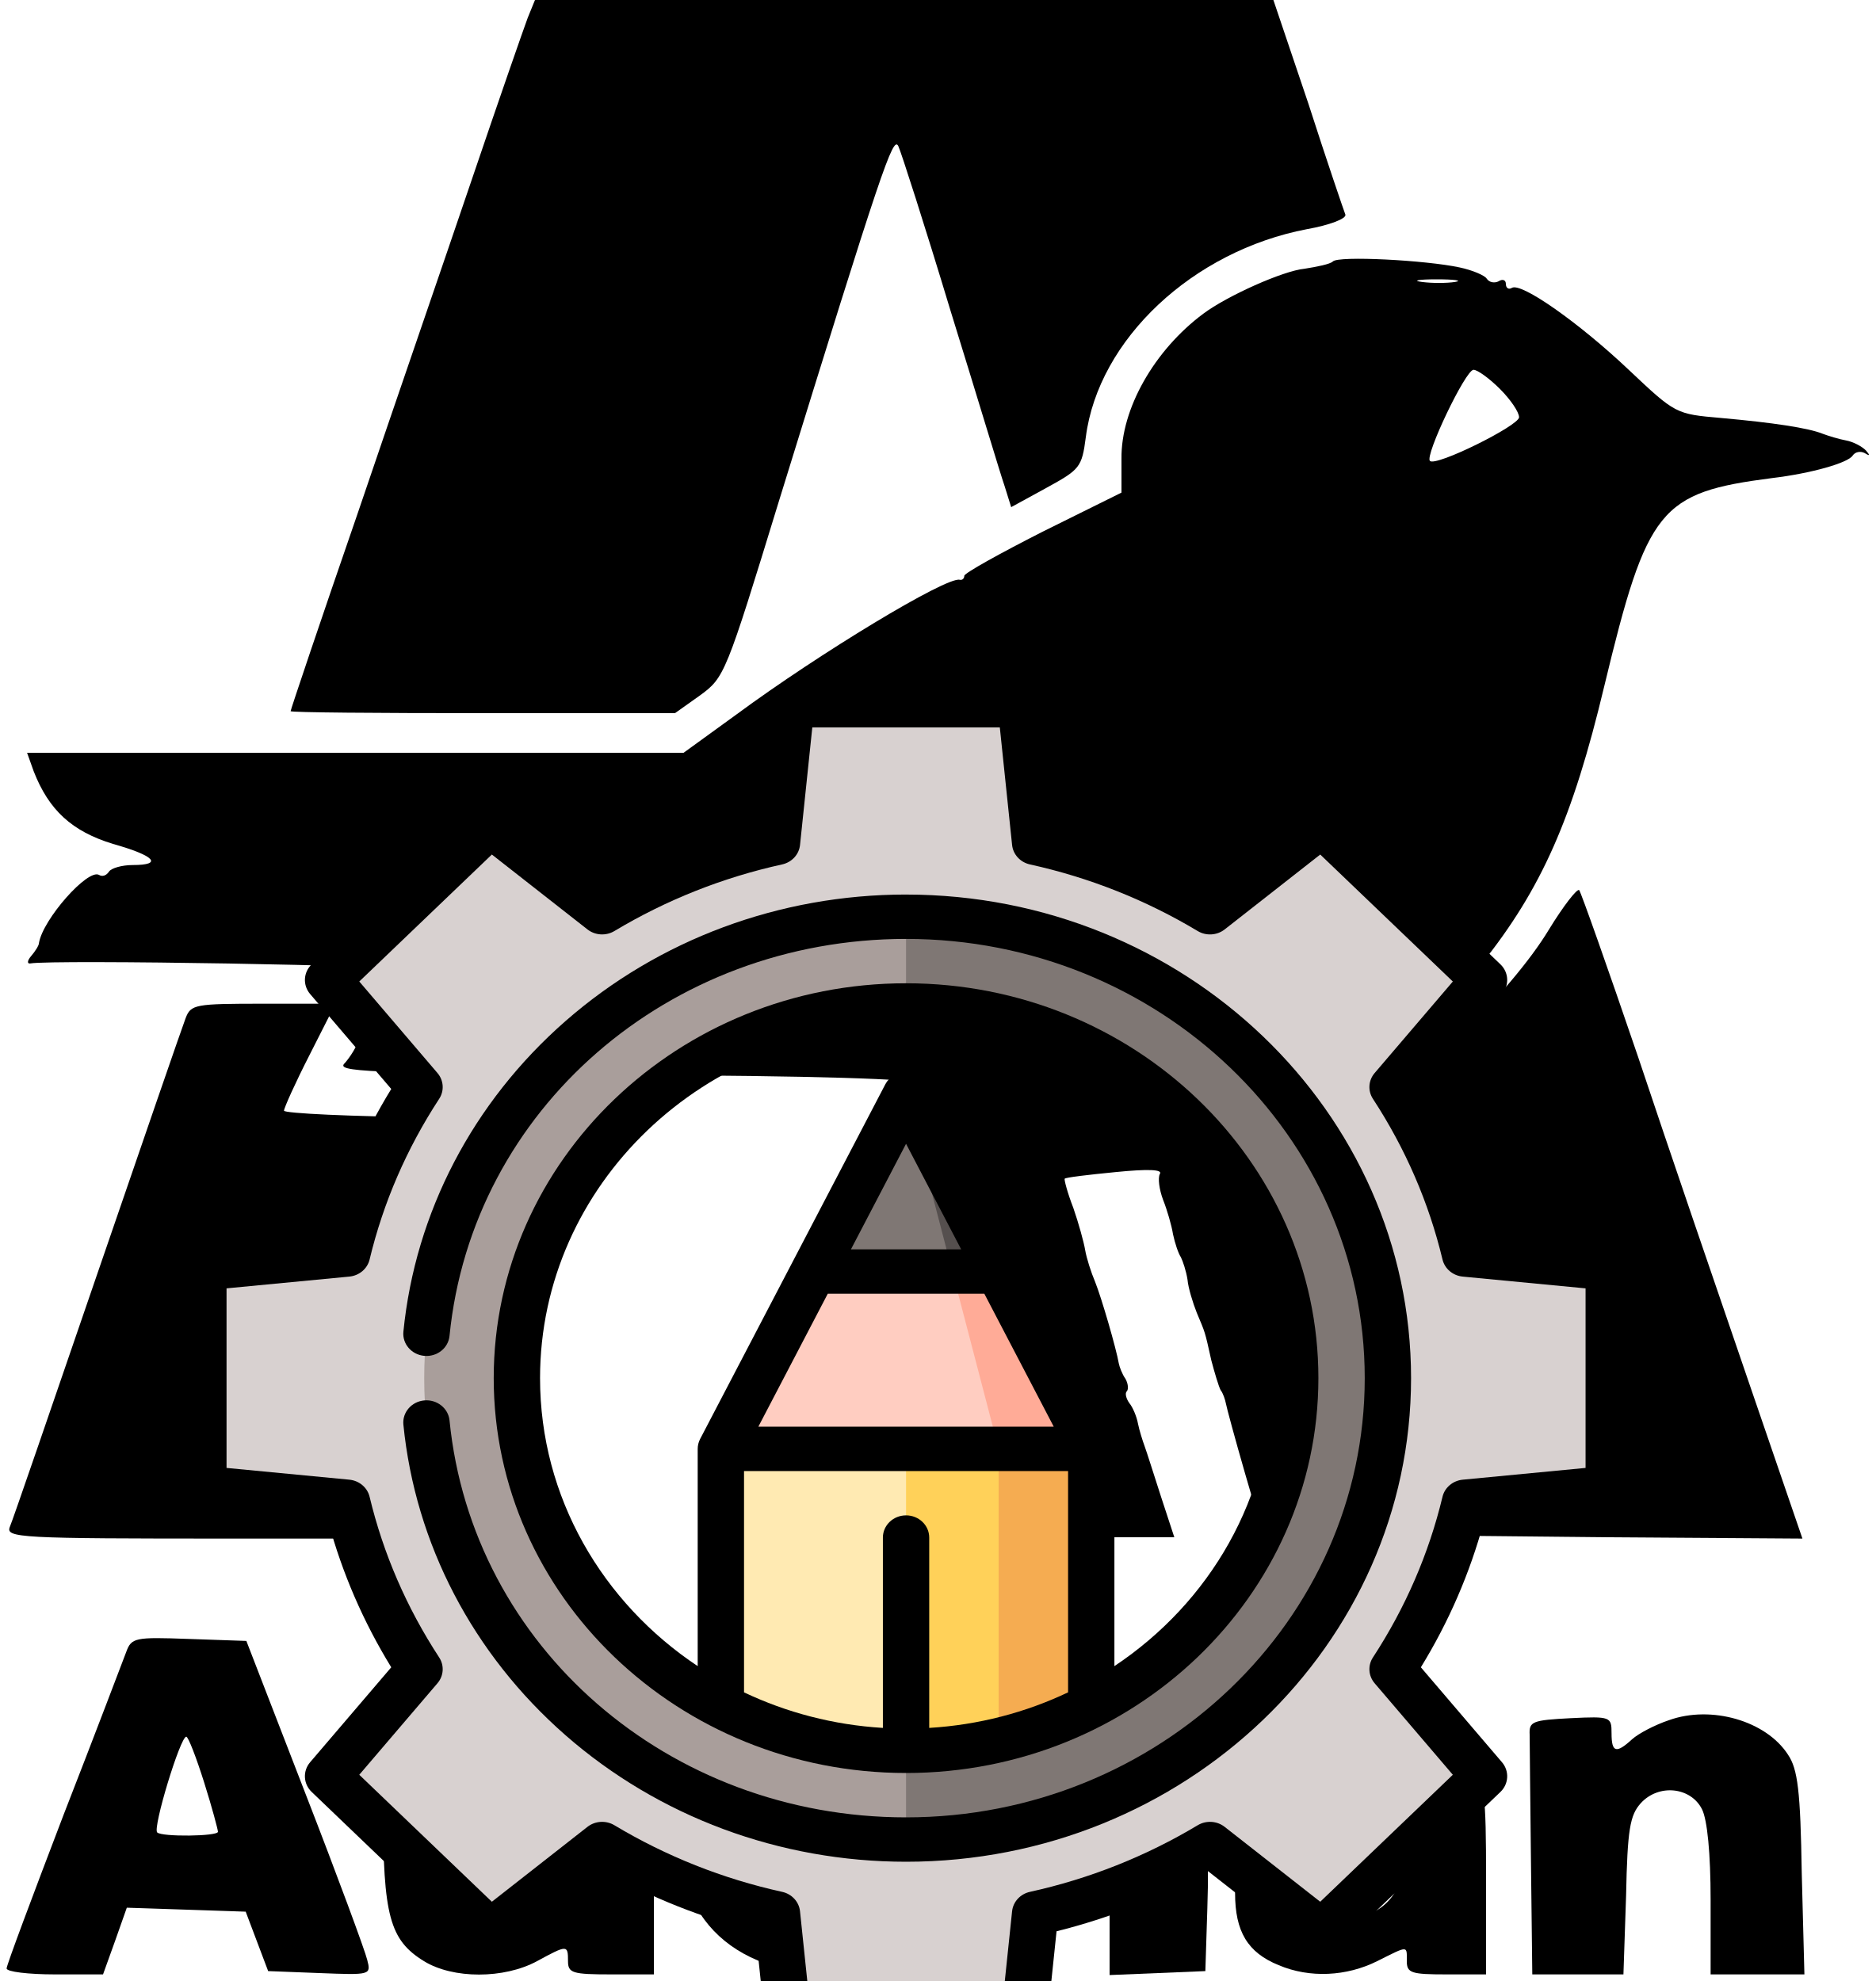
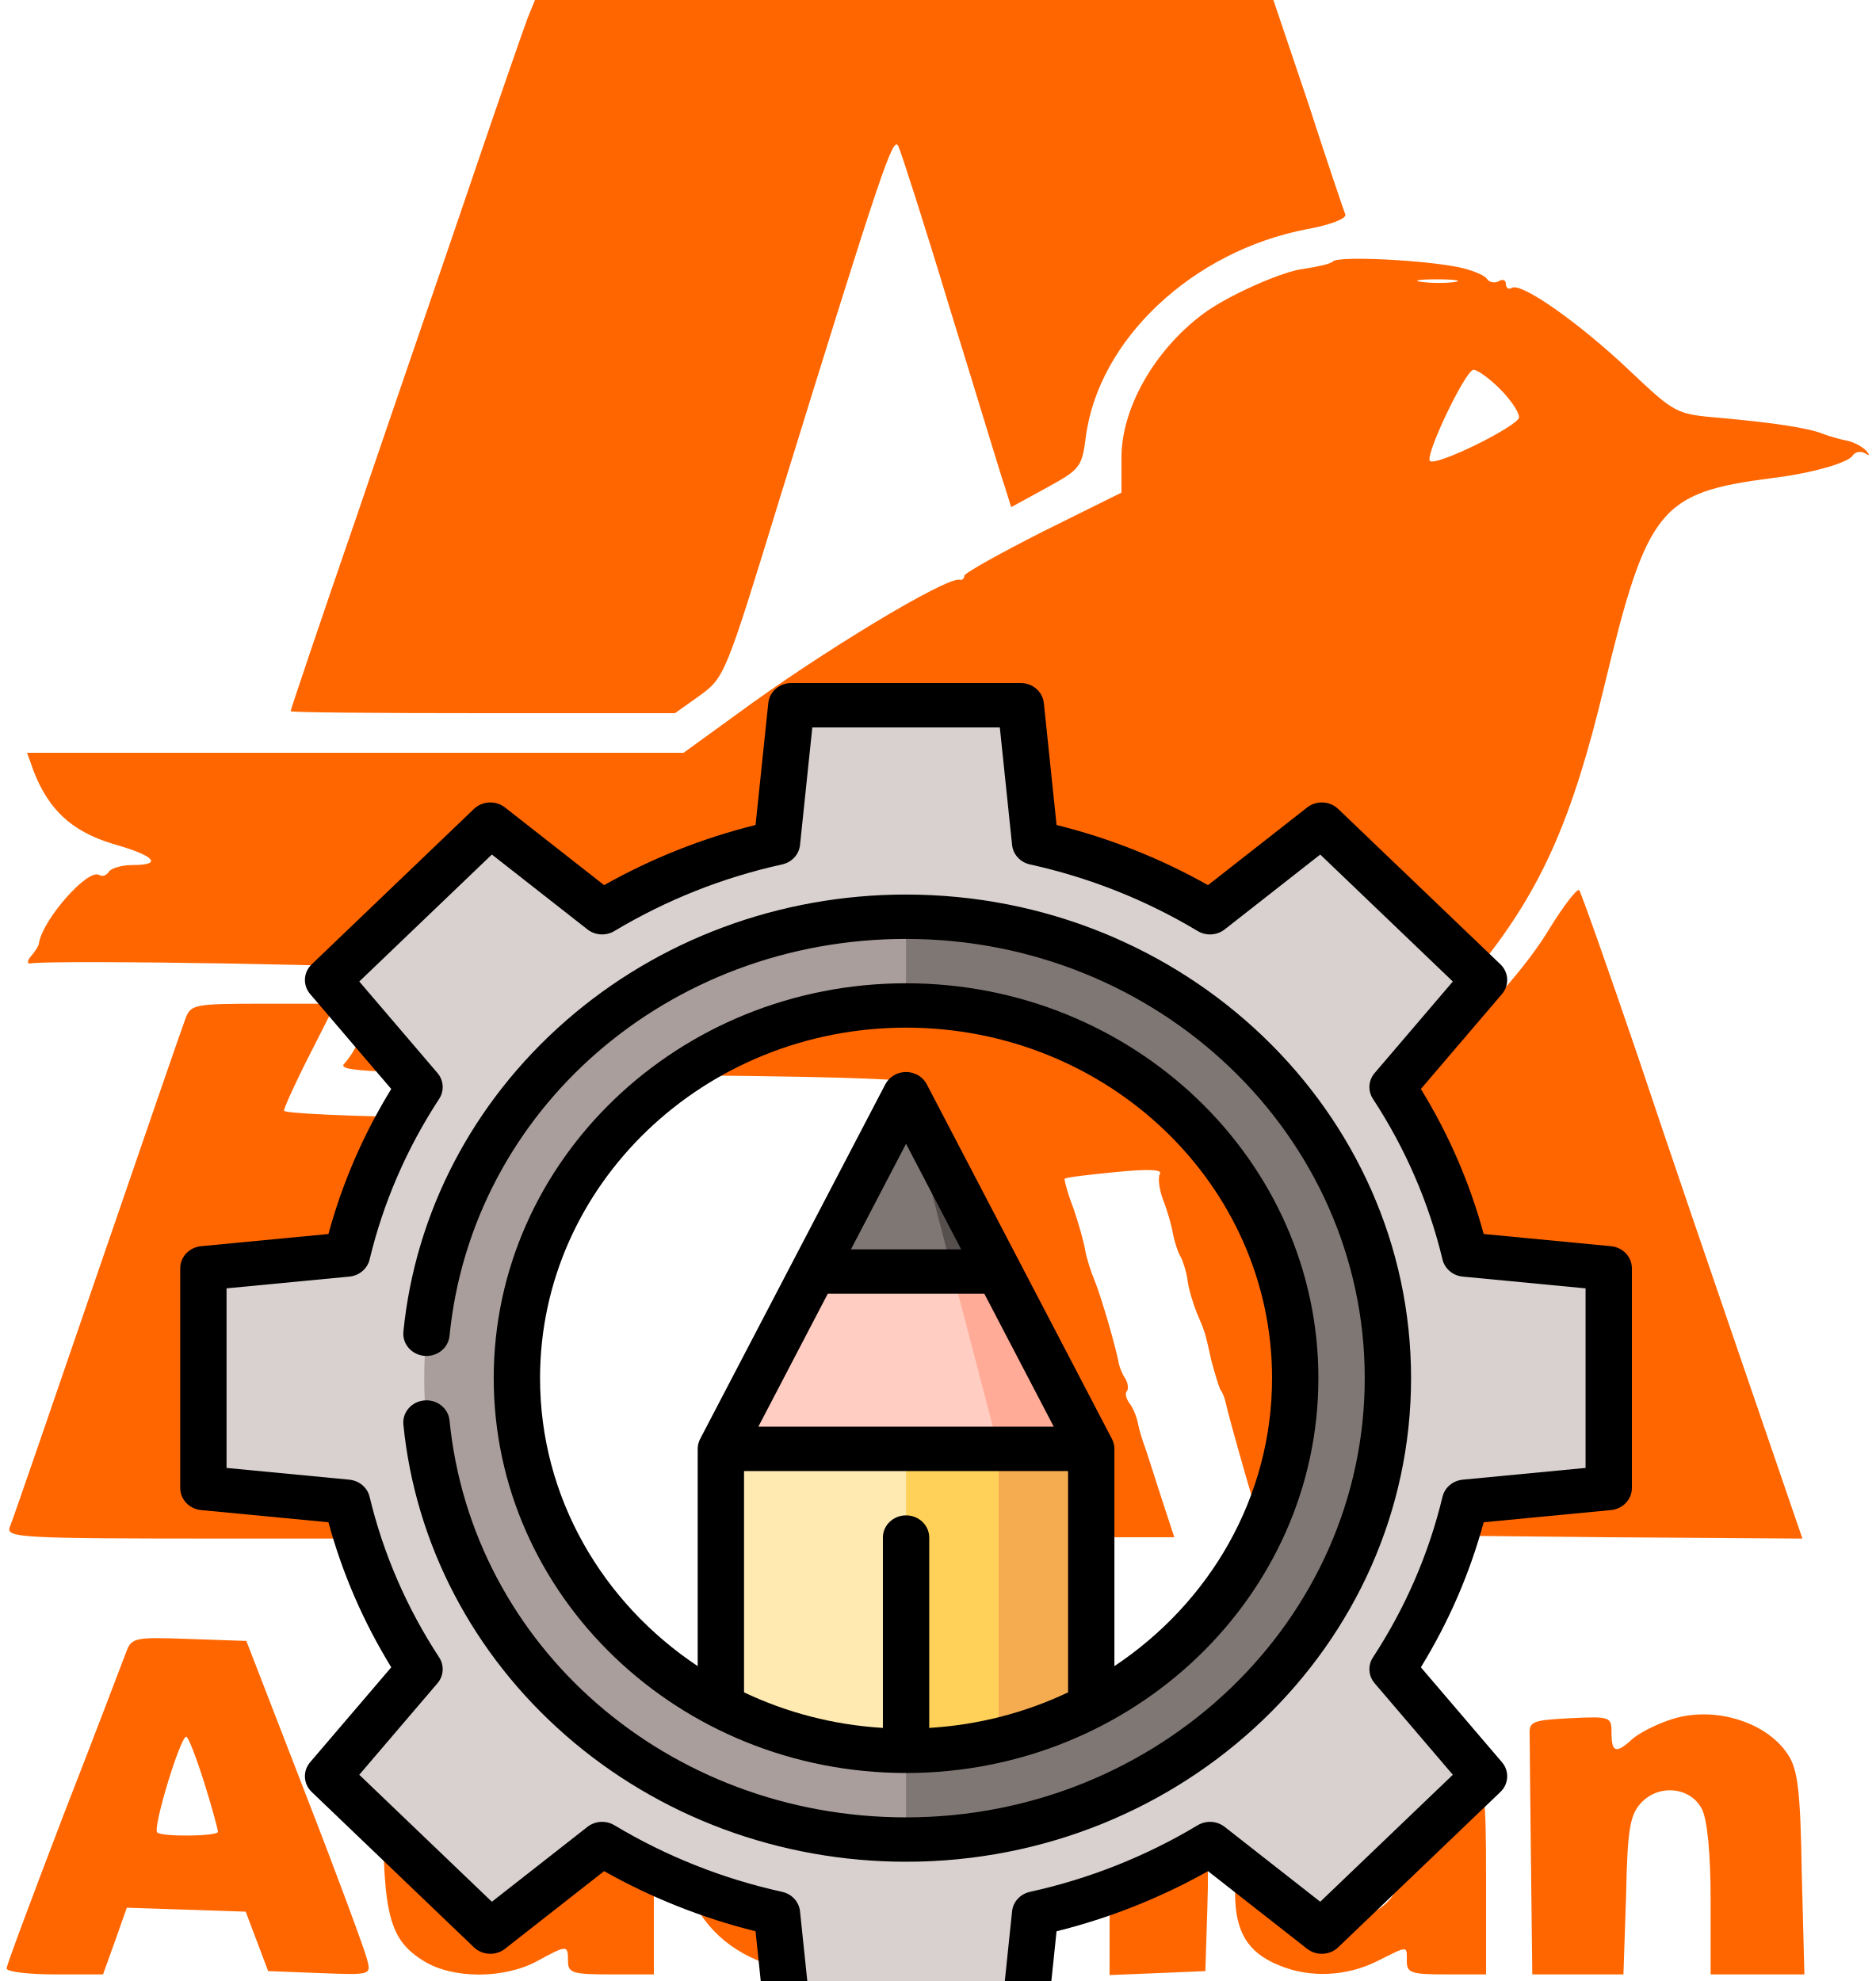
<svg xmlns="http://www.w3.org/2000/svg" version="1.0" width="284pt" height="300pt" viewBox="0 0 284 300" preserveAspectRatio="xMidYMid meet" id="svg289">
  <defs id="defs293" />
-   <g transform="translate(0,300) scale(0.1,-0.1)" fill="#000000" stroke="none" id="g287">
-     <path d="M799 2973 c-6 -16 -44 -125 -84 -243 -40 -118 -119 -347 -174 -509 -56 -162 -101 -296 -101 -298 0 -2 131 -3 291 -3 l291 0 38 27 c37 27 39 32 119 293 157 508 173 554 181 539 4 -8 40 -120 79 -249 40 -129 76 -249 82 -266 l10 -32 53 29 c51 28 54 31 60 77 19 148 162 282 335 315 34 6 60 16 58 22 -2 5 -28 81 -56 168 l-53 157 -559 0 -559 0 -11 -27z" id="path267" />
-     <path d="M2018 2604 c-4 -4 -24 -8 -43 -11 -32 -3 -117 -41 -153 -68 -74 -55 -125 -144 -124 -220 l0 -51 -119 -59 c-65 -33 -119 -63 -119 -67 0 -4 -3 -7 -7 -6 -20 5 -212 -111 -338 -204 l-80 -58 -497 0 -497 0 10 -28 c23 -59 58 -91 120 -110 64 -18 76 -32 30 -32 -17 0 -33 -5 -36 -10 -4 -6 -10 -8 -15 -5 -17 10 -85 -67 -91 -103 0 -4 -6 -13 -12 -20 -6 -7 -6 -12 -1 -11 34 6 574 -3 574 -10 0 -5 -11 -19 -25 -32 -13 -13 -25 -30 -25 -36 0 -7 -4 -13 -9 -13 -5 0 -13 -10 -17 -22 -3 -12 -14 -29 -22 -38 -14 -13 27 -15 423 -18 290 -1 443 -6 451 -13 7 -6 16 -25 20 -42 3 -18 9 -36 12 -42 4 -5 8 -19 9 -30 2 -11 6 -27 10 -35 8 -18 7 -17 17 -60 5 -19 11 -39 14 -45 4 -5 7 -15 8 -21 5 -32 57 -200 65 -210 5 -6 6 -14 2 -17 -3 -4 -1 -12 5 -19 6 -7 10 -17 11 -23 0 -5 8 -40 17 -77 l17 -66 88 0 87 0 -20 61 c-11 34 -22 69 -25 77 -3 8 -8 24 -10 34 -2 11 -8 25 -13 31 -5 7 -7 15 -4 18 3 3 2 12 -2 19 -5 7 -9 18 -10 23 -4 23 -26 99 -36 124 -6 14 -13 36 -15 48 -2 12 -10 41 -18 64 -9 23 -14 43 -13 44 2 2 36 6 77 10 50 5 72 4 67 -3 -3 -6 -1 -23 5 -39 6 -15 13 -39 15 -52 3 -14 8 -29 12 -35 3 -6 8 -21 10 -34 1 -12 8 -35 14 -50 13 -31 12 -27 22 -72 5 -19 11 -39 14 -45 4 -5 7 -15 8 -20 1 -6 14 -54 29 -106 l28 -96 78 -2 c77 -2 98 6 82 31 -4 7 -8 19 -9 26 -2 8 -6 21 -10 30 -9 20 -8 18 -18 62 -5 19 -11 40 -15 45 -3 6 -6 12 -6 15 -3 21 -19 77 -23 85 -4 6 -7 15 -8 20 -4 23 -26 99 -36 124 -6 14 -13 36 -15 49 -2 12 -9 35 -15 50 -6 15 -12 29 -12 32 -1 3 -5 11 -9 18 -6 8 2 18 23 30 162 88 243 152 323 252 91 114 138 220 186 421 65 270 84 293 254 315 59 7 115 23 122 34 4 6 12 7 18 4 8 -5 9 -4 2 4 -6 6 -19 13 -30 15 -11 2 -27 7 -35 10 -22 9 -76 17 -154 24 -69 6 -69 6 -140 73 -75 71 -163 133 -177 124 -5 -3 -9 0 -9 6 0 6 -5 8 -11 4 -6 -3 -14 -2 -18 4 -3 5 -22 13 -41 17 -51 11 -184 18 -192 9z m185 -31 c-13 -2 -35 -2 -50 0 -16 2 -5 4 22 4 28 0 40 -2 28 -4z m68 -162 c16 -16 29 -35 29 -43 -1 -13 -126 -75 -135 -66 -8 8 54 138 66 138 6 0 24 -13 40 -29z" id="path269" />
-     <path d="M2345 1592 c-56 -93 -203 -237 -298 -292 -42 -25 -76 -52 -76 -60 0 -8 37 -139 82 -290 l82 -275 297 -3 297 -2 -83 242 c-46 134 -121 353 -166 488 -46 135 -86 248 -89 252 -3 3 -24 -24 -46 -60z" id="path271" />
-     <path d="M281 1458 c-5 -13 -65 -187 -134 -388 -69 -201 -128 -373 -132 -382 -7 -17 13 -18 334 -18 l340 0 21 68 c11 37 55 180 98 317 l78 250 -228 3 c-125 1 -228 6 -228 10 0 4 17 42 39 85 l39 77 -109 0 c-104 0 -110 -1 -118 -22z" id="path273" />
-     <path d="M191 498 c-5 -13 -47 -124 -95 -247 -47 -123 -86 -227 -86 -232 0 -5 33 -9 73 -9 l73 0 18 50 18 51 90 -3 90 -3 17 -45 17 -45 78 -3 c77 -3 78 -3 72 20 -3 13 -45 127 -94 253 l-89 230 -87 3 c-82 3 -87 2 -95 -20z m118 -197 c12 -38 21 -72 21 -75 0 -7 -85 -8 -92 -1 -7 7 35 145 44 145 3 0 15 -31 27 -69z" id="path275" />
-     <path d="M1412 263 l3 -248 70 0 70 0 1 105 c0 130 17 169 71 170 42 0 53 -34 53 -163 l0 -118 73 3 72 3 3 95 c6 174 -16 247 -83 279 -43 21 -107 18 -149 -7 l-36 -21 0 74 0 75 -75 0 -75 0 2 -247z" id="path277" />
-     <path d="M1177 396 c-86 -23 -132 -73 -143 -157 -20 -142 84 -238 246 -227 37 3 72 8 79 12 12 8 16 106 3 106 -4 0 -23 -4 -42 -10 -44 -13 -104 3 -125 33 -17 24 -20 79 -5 106 20 38 92 50 153 26 15 -6 17 0 17 48 l0 55 -50 11 c-62 13 -72 13 -133 -3z" id="path279" />
-     <path d="M1980 399 c-60 -14 -70 -24 -70 -70 0 -44 1 -45 61 -23 50 18 103 13 130 -12 29 -26 23 -34 -26 -34 -74 0 -142 -19 -175 -50 -25 -24 -30 -35 -30 -77 0 -58 19 -90 66 -109 47 -20 103 -17 149 6 48 24 45 24 45 0 0 -18 7 -20 60 -20 l60 0 0 144 c0 132 -2 146 -23 176 -12 19 -37 42 -55 53 -39 23 -130 30 -192 16z m140 -235 c0 -48 -61 -84 -99 -58 -26 18 -27 49 -3 63 9 6 36 11 60 11 32 0 42 -4 42 -16z" id="path281" />
-     <path d="M2527 395 c-21 -7 -46 -20 -56 -29 -24 -22 -31 -20 -31 9 0 25 -1 26 -62 23 -58 -3 -63 -5 -62 -25 0 -13 1 -99 2 -193 l2 -170 69 0 69 0 4 119 c2 101 6 122 22 140 27 30 76 25 93 -9 8 -16 13 -67 13 -137 l0 -113 71 0 71 0 -4 153 c-2 125 -6 158 -21 180 -33 51 -116 75 -180 52z" id="path283" />
-     <path d="M580 260 c0 -161 10 -198 62 -230 44 -27 121 -27 171 0 46 25 47 25 47 0 0 -18 7 -20 65 -20 l65 0 0 195 0 195 -70 0 -70 0 0 -92 c0 -144 -23 -195 -83 -186 -36 5 -47 44 -47 166 l0 112 -70 0 -70 0 0 -140z" id="path285" />
+   <g transform="translate(0,300) scale(0.1,-0.1)" fill="#000000" stroke="none" id="g287" style="fill:#ff6600">
+     <path d="M799 2973 c-6 -16 -44 -125 -84 -243 -40 -118 -119 -347 -174 -509 -56 -162 -101 -296 -101 -298 0 -2 131 -3 291 -3 l291 0 38 27 c37 27 39 32 119 293 157 508 173 554 181 539 4 -8 40 -120 79 -249 40 -129 76 -249 82 -266 l10 -32 53 29 c51 28 54 31 60 77 19 148 162 282 335 315 34 6 60 16 58 22 -2 5 -28 81 -56 168 l-53 157 -559 0 -559 0 -11 -27z" id="path267" style="fill:#ff6600" />
+     <path d="M2018 2604 c-4 -4 -24 -8 -43 -11 -32 -3 -117 -41 -153 -68 -74 -55 -125 -144 -124 -220 l0 -51 -119 -59 c-65 -33 -119 -63 -119 -67 0 -4 -3 -7 -7 -6 -20 5 -212 -111 -338 -204 l-80 -58 -497 0 -497 0 10 -28 c23 -59 58 -91 120 -110 64 -18 76 -32 30 -32 -17 0 -33 -5 -36 -10 -4 -6 -10 -8 -15 -5 -17 10 -85 -67 -91 -103 0 -4 -6 -13 -12 -20 -6 -7 -6 -12 -1 -11 34 6 574 -3 574 -10 0 -5 -11 -19 -25 -32 -13 -13 -25 -30 -25 -36 0 -7 -4 -13 -9 -13 -5 0 -13 -10 -17 -22 -3 -12 -14 -29 -22 -38 -14 -13 27 -15 423 -18 290 -1 443 -6 451 -13 7 -6 16 -25 20 -42 3 -18 9 -36 12 -42 4 -5 8 -19 9 -30 2 -11 6 -27 10 -35 8 -18 7 -17 17 -60 5 -19 11 -39 14 -45 4 -5 7 -15 8 -21 5 -32 57 -200 65 -210 5 -6 6 -14 2 -17 -3 -4 -1 -12 5 -19 6 -7 10 -17 11 -23 0 -5 8 -40 17 -77 l17 -66 88 0 87 0 -20 61 c-11 34 -22 69 -25 77 -3 8 -8 24 -10 34 -2 11 -8 25 -13 31 -5 7 -7 15 -4 18 3 3 2 12 -2 19 -5 7 -9 18 -10 23 -4 23 -26 99 -36 124 -6 14 -13 36 -15 48 -2 12 -10 41 -18 64 -9 23 -14 43 -13 44 2 2 36 6 77 10 50 5 72 4 67 -3 -3 -6 -1 -23 5 -39 6 -15 13 -39 15 -52 3 -14 8 -29 12 -35 3 -6 8 -21 10 -34 1 -12 8 -35 14 -50 13 -31 12 -27 22 -72 5 -19 11 -39 14 -45 4 -5 7 -15 8 -20 1 -6 14 -54 29 -106 l28 -96 78 -2 c77 -2 98 6 82 31 -4 7 -8 19 -9 26 -2 8 -6 21 -10 30 -9 20 -8 18 -18 62 -5 19 -11 40 -15 45 -3 6 -6 12 -6 15 -3 21 -19 77 -23 85 -4 6 -7 15 -8 20 -4 23 -26 99 -36 124 -6 14 -13 36 -15 49 -2 12 -9 35 -15 50 -6 15 -12 29 -12 32 -1 3 -5 11 -9 18 -6 8 2 18 23 30 162 88 243 152 323 252 91 114 138 220 186 421 65 270 84 293 254 315 59 7 115 23 122 34 4 6 12 7 18 4 8 -5 9 -4 2 4 -6 6 -19 13 -30 15 -11 2 -27 7 -35 10 -22 9 -76 17 -154 24 -69 6 -69 6 -140 73 -75 71 -163 133 -177 124 -5 -3 -9 0 -9 6 0 6 -5 8 -11 4 -6 -3 -14 -2 -18 4 -3 5 -22 13 -41 17 -51 11 -184 18 -192 9z m185 -31 c-13 -2 -35 -2 -50 0 -16 2 -5 4 22 4 28 0 40 -2 28 -4z m68 -162 c16 -16 29 -35 29 -43 -1 -13 -126 -75 -135 -66 -8 8 54 138 66 138 6 0 24 -13 40 -29z" id="path269" style="fill:#ff6600" />
+     <path d="M2345 1592 c-56 -93 -203 -237 -298 -292 -42 -25 -76 -52 -76 -60 0 -8 37 -139 82 -290 l82 -275 297 -3 297 -2 -83 242 c-46 134 -121 353 -166 488 -46 135 -86 248 -89 252 -3 3 -24 -24 -46 -60z" id="path271" style="fill:#ff6600" />
+     <path d="M281 1458 c-5 -13 -65 -187 -134 -388 -69 -201 -128 -373 -132 -382 -7 -17 13 -18 334 -18 l340 0 21 68 c11 37 55 180 98 317 l78 250 -228 3 c-125 1 -228 6 -228 10 0 4 17 42 39 85 l39 77 -109 0 c-104 0 -110 -1 -118 -22z" id="path273" style="fill:#ff6600" />
+     <path d="M191 498 c-5 -13 -47 -124 -95 -247 -47 -123 -86 -227 -86 -232 0 -5 33 -9 73 -9 l73 0 18 50 18 51 90 -3 90 -3 17 -45 17 -45 78 -3 c77 -3 78 -3 72 20 -3 13 -45 127 -94 253 l-89 230 -87 3 c-82 3 -87 2 -95 -20z m118 -197 c12 -38 21 -72 21 -75 0 -7 -85 -8 -92 -1 -7 7 35 145 44 145 3 0 15 -31 27 -69z" id="path275" style="fill:#ff6600" />
+     <path d="M1412 263 l3 -248 70 0 70 0 1 105 c0 130 17 169 71 170 42 0 53 -34 53 -163 l0 -118 73 3 72 3 3 95 c6 174 -16 247 -83 279 -43 21 -107 18 -149 -7 l-36 -21 0 74 0 75 -75 0 -75 0 2 -247z" id="path277" style="fill:#ff6600" />
+     <path d="M1177 396 c-86 -23 -132 -73 -143 -157 -20 -142 84 -238 246 -227 37 3 72 8 79 12 12 8 16 106 3 106 -4 0 -23 -4 -42 -10 -44 -13 -104 3 -125 33 -17 24 -20 79 -5 106 20 38 92 50 153 26 15 -6 17 0 17 48 l0 55 -50 11 c-62 13 -72 13 -133 -3z" id="path279" style="fill:#ff6600" />
+     <path d="M1980 399 c-60 -14 -70 -24 -70 -70 0 -44 1 -45 61 -23 50 18 103 13 130 -12 29 -26 23 -34 -26 -34 -74 0 -142 -19 -175 -50 -25 -24 -30 -35 -30 -77 0 -58 19 -90 66 -109 47 -20 103 -17 149 6 48 24 45 24 45 0 0 -18 7 -20 60 -20 l60 0 0 144 c0 132 -2 146 -23 176 -12 19 -37 42 -55 53 -39 23 -130 30 -192 16z m140 -235 c0 -48 -61 -84 -99 -58 -26 18 -27 49 -3 63 9 6 36 11 60 11 32 0 42 -4 42 -16z" id="path281" style="fill:#ff6600" />
+     <path d="M2527 395 c-21 -7 -46 -20 -56 -29 -24 -22 -31 -20 -31 9 0 25 -1 26 -62 23 -58 -3 -63 -5 -62 -25 0 -13 1 -99 2 -193 l2 -170 69 0 69 0 4 119 c2 101 6 122 22 140 27 30 76 25 93 -9 8 -16 13 -67 13 -137 l0 -113 71 0 71 0 -4 153 c-2 125 -6 158 -21 180 -33 51 -116 75 -180 52z" id="path283" style="fill:#ff6600" />
+     <path d="M580 260 c0 -161 10 -198 62 -230 44 -27 121 -27 171 0 46 25 47 25 47 0 0 -18 7 -20 65 -20 l65 0 0 195 0 195 -70 0 -70 0 0 -92 c0 -144 -23 -195 -83 -186 -36 5 -47 44 -47 166 l0 112 -70 0 -70 0 0 -140z" id="path285" style="fill:#ff6600" />
  </g>
  <g id="layer1" />
  <polygon style="fill:#554f4e" points="256,249.395 288.658,216.737 256,151.421 " id="polygon357" transform="matrix(0.4292867,0,0,0.4111772,27.28546,103.4418)" />
  <polygon style="fill:#7f7774" points="247.835,249.395 272.33,216.737 256,151.421 223.342,216.737 " id="polygon359" transform="matrix(0.4292867,0,0,0.4111772,27.28546,103.4418)" />
  <polygon style="fill:#ffab97" points="321.316,282.054 288.658,216.737 272.33,216.737 272.33,314.712 " id="polygon361" transform="matrix(0.4292867,0,0,0.4111772,27.28546,103.4418)" />
  <polygon style="fill:#ffcdc1" points="223.342,216.737 190.684,282.054 256,351.116 288.658,282.054 272.33,216.737 " id="polygon363" transform="matrix(0.4292867,0,0,0.4111772,27.28546,103.4418)" />
  <polygon style="fill:#f5ac51" points="321.316,425.941 321.316,282.054 288.658,282.054 266.886,425.941 " id="polygon365" transform="matrix(0.4292867,0,0,0.4111772,27.28546,103.4418)" />
  <polygon style="fill:#ffeab2" points="190.684,425.941 190.684,282.054 256,282.054 275.594,314.713 275.594,425.941 " id="polygon367" transform="matrix(0.4292867,0,0,0.4111772,27.28546,103.4418)" />
  <rect x="137.183" y="219.418" style="fill:#ffd159;stroke-width:0.42" width="14.02" height="59.161" id="rect369" />
  <path style="fill:#d8d1d0;stroke-width:0.42" d="m 243.573,192.068 v 33.272 l -21.75,2.083 c -2.188,9.12 -5.944,17.662 -10.976,25.361 l 13.847,16.21 -24.566,23.529 -16.924,-13.263 c -8.039,4.82 -16.957,8.416 -26.478,10.513 l -2.175,20.833 h -34.737 l -2.175,-20.833 c -9.521,-2.096 -18.44,-5.693 -26.478,-10.513 l -16.924,13.263 -24.566,-23.529 13.847,-16.21 c -5.032,-7.7 -8.787,-16.241 -10.976,-25.361 l -21.75,-2.083 v -33.272 l 21.75,-2.083 c 2.188,-9.12 5.944,-17.662 10.976,-25.361 l -13.847,-16.21 24.566,-23.529 16.924,13.263 c 8.039,-4.82 16.957,-8.416 26.478,-10.513 l 2.175,-20.833 h 34.737 l 2.175,20.833 c 9.521,2.096 18.44,5.693 26.478,10.513 l 16.924,-13.263 24.566,23.529 -13.847,16.21 c 5.032,7.7 8.787,16.241 10.976,25.361 z M 205.46,208.704 c 0,-36.119 -30.567,-65.397 -68.277,-65.397 -37.706,0 -68.277,29.277 -68.277,65.397 0,36.119 30.571,65.396 68.277,65.396 37.71,0 68.277,-29.277 68.277,-65.396 z" id="path371" />
  <path style="fill:#7f7774;stroke-width:0.42" d="m 137.183,138.828 c 40.292,0 72.953,31.283 72.953,69.875 0,38.593 -32.661,69.876 -72.953,69.876 l -4.677,-6.719 4.677,-6.719 c 32.544,0 58.924,-25.267 58.924,-56.438 0,-31.171 -26.38,-56.438 -58.924,-56.438 l -4.677,-6.719 z" id="path373" />
  <path style="fill:#a99e9b;stroke-width:0.42" d="m 137.183,138.828 v 13.438 c -32.544,0 -58.924,25.267 -58.924,56.438 0,31.171 26.38,56.438 58.924,56.438 v 13.438 c -40.288,0 -72.953,-31.283 -72.953,-69.875 0,-38.593 32.665,-69.876 72.953,-69.876 z" id="path375" />
  <path d="m 243.922,188.723 -19.282,-1.847 c -2.09,-7.706 -5.28,-15.073 -9.51,-21.963 l 12.279,-14.375 c 1.141,-1.335 1.04,-3.282 -0.234,-4.502 l -24.564,-23.528 c -1.274,-1.22 -3.306,-1.318 -4.701,-0.225 l -15.008,11.761 c -7.194,-4.051 -14.885,-7.107 -22.93,-9.108 l -1.928,-18.469 c -0.179,-1.718 -1.688,-3.026 -3.49,-3.026 h -34.739 c -1.802,0 -3.311,1.308 -3.49,3.025 l -1.928,18.469 c -8.045,2.002 -15.737,5.057 -22.93,9.108 l -15.008,-11.761 c -1.395,-1.093 -3.427,-0.996 -4.701,0.225 l -24.565,23.529 c -1.275,1.221 -1.375,3.167 -0.234,4.502 l 12.279,14.375 c -4.23,6.889 -7.42,14.257 -9.51,21.963 l -19.282,1.847 c -1.793,0.172 -3.158,1.618 -3.158,3.343 v 33.274 c 0,1.726 1.366,3.171 3.159,3.343 l 19.282,1.847 c 2.09,7.706 5.28,15.073 9.51,21.963 L 46.957,266.868 c -1.141,1.335 -1.04,3.282 0.234,4.502 l 24.565,23.528 c 1.275,1.221 3.306,1.318 4.701,0.225 L 91.465,283.362 c 7.194,4.051 14.885,7.107 22.93,9.108 l 1.928,18.469 c 0.179,1.717 1.688,3.025 3.49,3.025 h 34.739 c 1.802,0 3.311,-1.308 3.49,-3.025 l 1.928,-18.469 c 8.045,-2.002 15.737,-5.057 22.93,-9.108 l 15.008,11.761 c 1.394,1.092 3.427,0.996 4.701,-0.225 l 24.565,-23.528 c 1.275,-1.221 1.375,-3.167 0.234,-4.502 l -12.279,-14.375 c 4.23,-6.889 7.42,-14.257 9.51,-21.963 l 19.282,-1.847 c 1.793,-0.171 3.159,-1.617 3.159,-3.343 v -33.274 c -4.3e-4,-1.726 -1.366,-3.171 -3.159,-3.343 z m -3.856,33.577 -18.592,1.781 c -1.497,0.143 -2.732,1.185 -3.069,2.59 -2.068,8.613 -5.612,16.799 -10.533,24.328 -0.798,1.222 -0.694,2.795 0.258,3.91 l 11.839,13.86 -20.076,19.229 -14.47,-11.34 c -1.164,-0.913 -2.807,-1.012 -4.082,-0.247 -7.862,4.713 -16.407,8.108 -25.399,10.089 -1.466,0.323 -2.554,1.505 -2.704,2.939 l -1.86,17.807 h -28.391 l -1.859,-17.807 c -0.15,-1.434 -1.237,-2.617 -2.704,-2.939 -8.992,-1.981 -17.538,-5.375 -25.4,-10.089 -1.275,-0.765 -2.918,-0.665 -4.082,0.247 l -14.47,11.34 -20.076,-19.229 11.839,-13.86 c 0.953,-1.116 1.057,-2.688 0.258,-3.91 -4.921,-7.529 -8.466,-15.714 -10.533,-24.328 -0.338,-1.405 -1.572,-2.446 -3.069,-2.59 L 34.3,222.3 v -27.194 l 18.592,-1.781 c 1.497,-0.143 2.732,-1.185 3.069,-2.59 2.068,-8.613 5.612,-16.799 10.533,-24.328 0.798,-1.222 0.694,-2.795 -0.258,-3.91 l -11.839,-13.86 20.076,-19.229 14.47,11.34 c 1.164,0.913 2.807,1.012 4.082,0.247 7.862,-4.713 16.407,-8.108 25.4,-10.089 1.466,-0.323 2.554,-1.505 2.704,-2.939 l 1.86,-17.806 h 28.391 l 1.859,17.807 c 0.15,1.434 1.237,2.617 2.704,2.94 8.992,1.981 17.538,5.375 25.399,10.089 1.275,0.765 2.918,0.665 4.082,-0.247 l 14.47,-11.34 20.076,19.229 -11.839,13.86 c -0.953,1.116 -1.057,2.688 -0.258,3.91 4.921,7.529 8.466,15.714 10.533,24.328 0.337,1.405 1.572,2.447 3.069,2.59 l 18.592,1.781 z" id="path377" style="stroke-width:0.42" />
  <path d="m 137.184,135.468 c -19.14,0 -37.456,6.807 -51.572,19.169 -14.024,12.28 -22.738,28.981 -24.535,47.028 -0.184,1.847 1.23,3.487 3.158,3.664 1.939,0.177 3.641,-1.178 3.825,-3.025 3.415,-34.272 33.132,-60.116 69.125,-60.116 38.292,0 69.446,29.839 69.446,66.516 0,36.677 -31.153,66.516 -69.446,66.516 -35.994,0 -65.71,-25.845 -69.125,-60.117 -0.184,-1.847 -1.904,-3.201 -3.825,-3.025 -1.929,0.176 -3.342,1.816 -3.159,3.664 1.798,18.046 10.511,34.748 24.535,47.029 14.117,12.361 32.432,19.169 51.573,19.169 42.16,0 76.461,-32.853 76.461,-73.235 0,-40.382 -34.3,-73.234 -76.46,-73.234 z" id="path379" style="stroke-width:0.42" />
  <path d="m 137.183,268.501 c 34.425,0 62.431,-26.825 62.431,-59.798 0,-32.972 -28.007,-59.797 -62.431,-59.797 -34.425,0 -62.431,26.825 -62.431,59.797 0,32.972 28.007,59.797 62.431,59.797 z m -11.852,-72.582 h 23.704 l 10.512,20.138 h -44.729 z m 3.507,-6.719 8.345,-15.985 8.345,15.985 h -16.689 v 0 z m -16.187,33.575 h 49.064 v 33.513 c -6.409,3.044 -13.516,4.933 -21.025,5.384 v -28.828 c 0,-1.855 -1.57,-3.359 -3.507,-3.359 -1.937,0 -3.507,1.504 -3.507,3.359 v 28.828 c -7.509,-0.451 -14.615,-2.341 -21.025,-5.384 z m 24.532,-67.151 c 30.557,0 55.416,23.811 55.416,53.078 0,18.049 -9.456,34.019 -23.87,43.613 V 219.416 c 0,-0.126 -0.009,-0.25 -0.022,-0.371 -0.003,-0.03 -0.01,-0.06 -0.015,-0.09 -0.014,-0.094 -0.03,-0.187 -0.051,-0.278 -0.008,-0.033 -0.017,-0.065 -0.026,-0.098 -0.024,-0.088 -0.05,-0.175 -0.081,-0.26 -0.012,-0.033 -0.025,-0.065 -0.037,-0.097 -0.034,-0.086 -0.072,-0.169 -0.113,-0.251 -0.009,-0.019 -0.016,-0.039 -0.026,-0.057 l -28.039,-53.713 c -0.595,-1.138 -1.809,-1.857 -3.137,-1.857 -1.329,0 -2.543,0.719 -3.137,1.857 l -28.039,53.713 c -0.01,0.019 -0.016,0.039 -0.026,0.057 -0.041,0.082 -0.078,0.165 -0.112,0.25 -0.013,0.032 -0.025,0.065 -0.037,0.097 -0.031,0.085 -0.058,0.172 -0.081,0.26 -0.009,0.033 -0.019,0.065 -0.026,0.098 -0.021,0.091 -0.037,0.184 -0.051,0.278 -0.004,0.03 -0.011,0.06 -0.015,0.09 -0.014,0.122 -0.022,0.246 -0.022,0.371 v 32.9 C 91.224,242.722 81.767,226.752 81.767,208.703 81.767,179.436 106.626,155.625 137.183,155.625 Z" id="path381" style="stroke-width:0.42" />
</svg>
